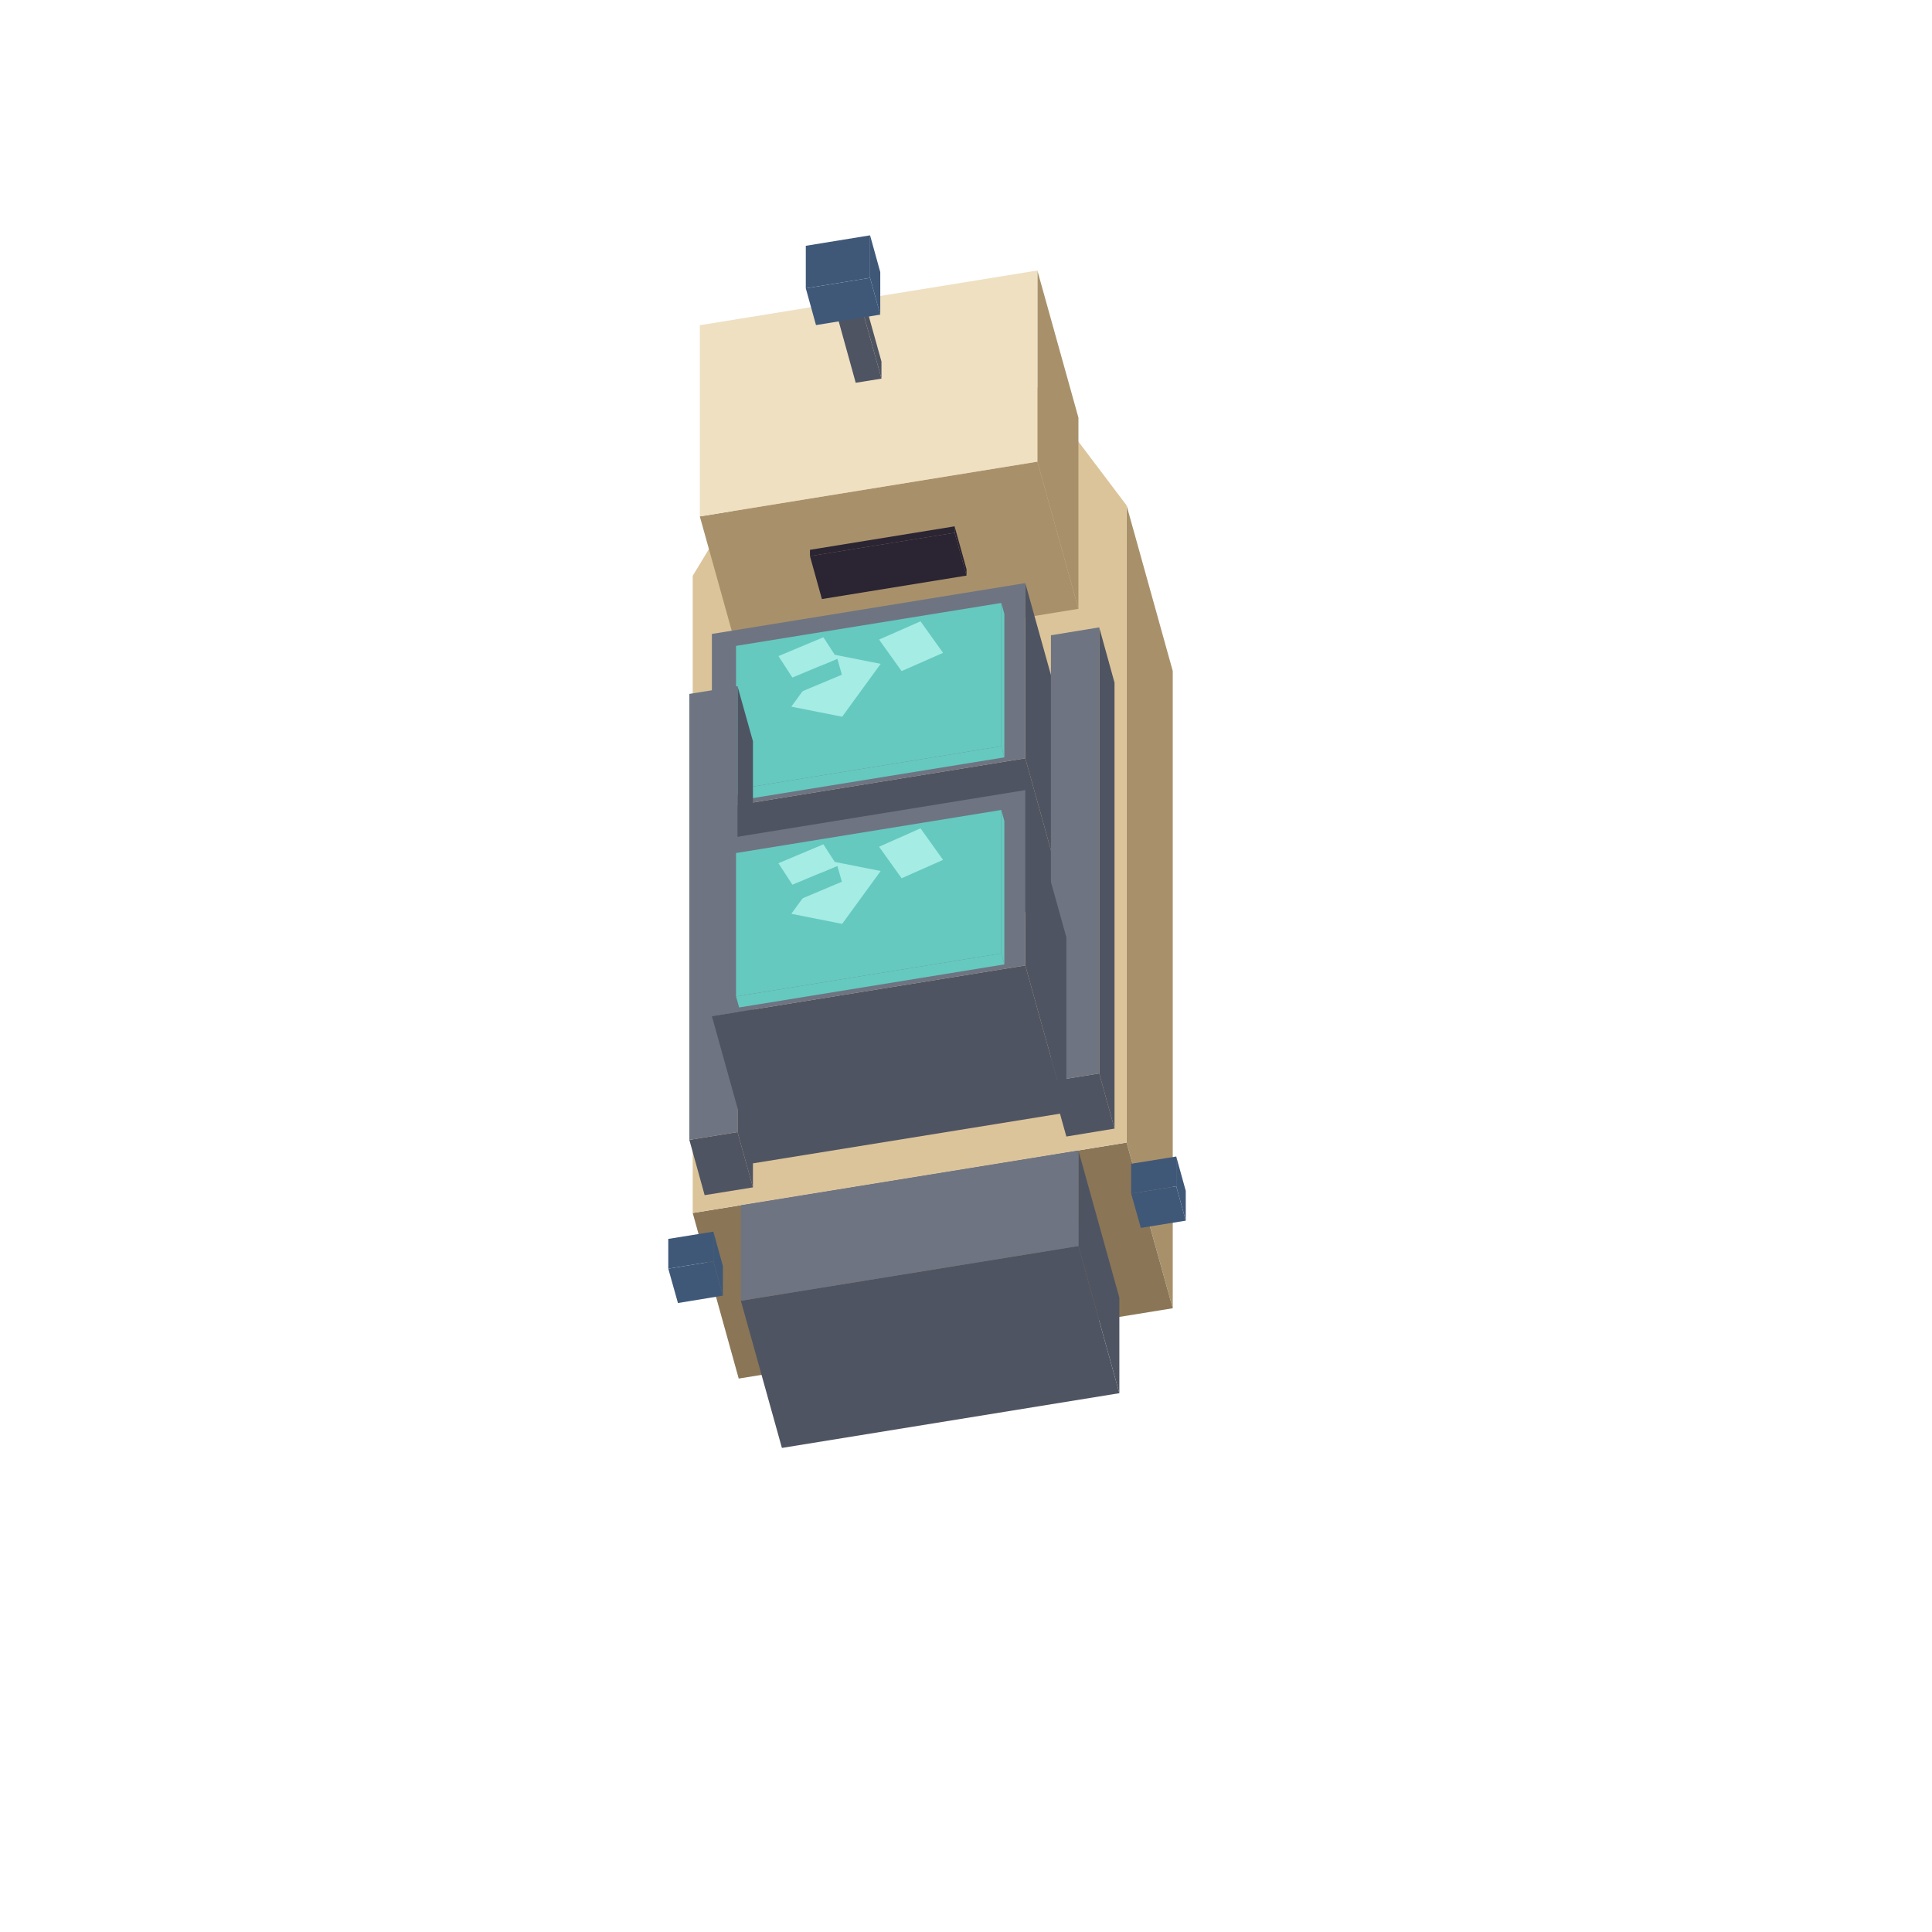
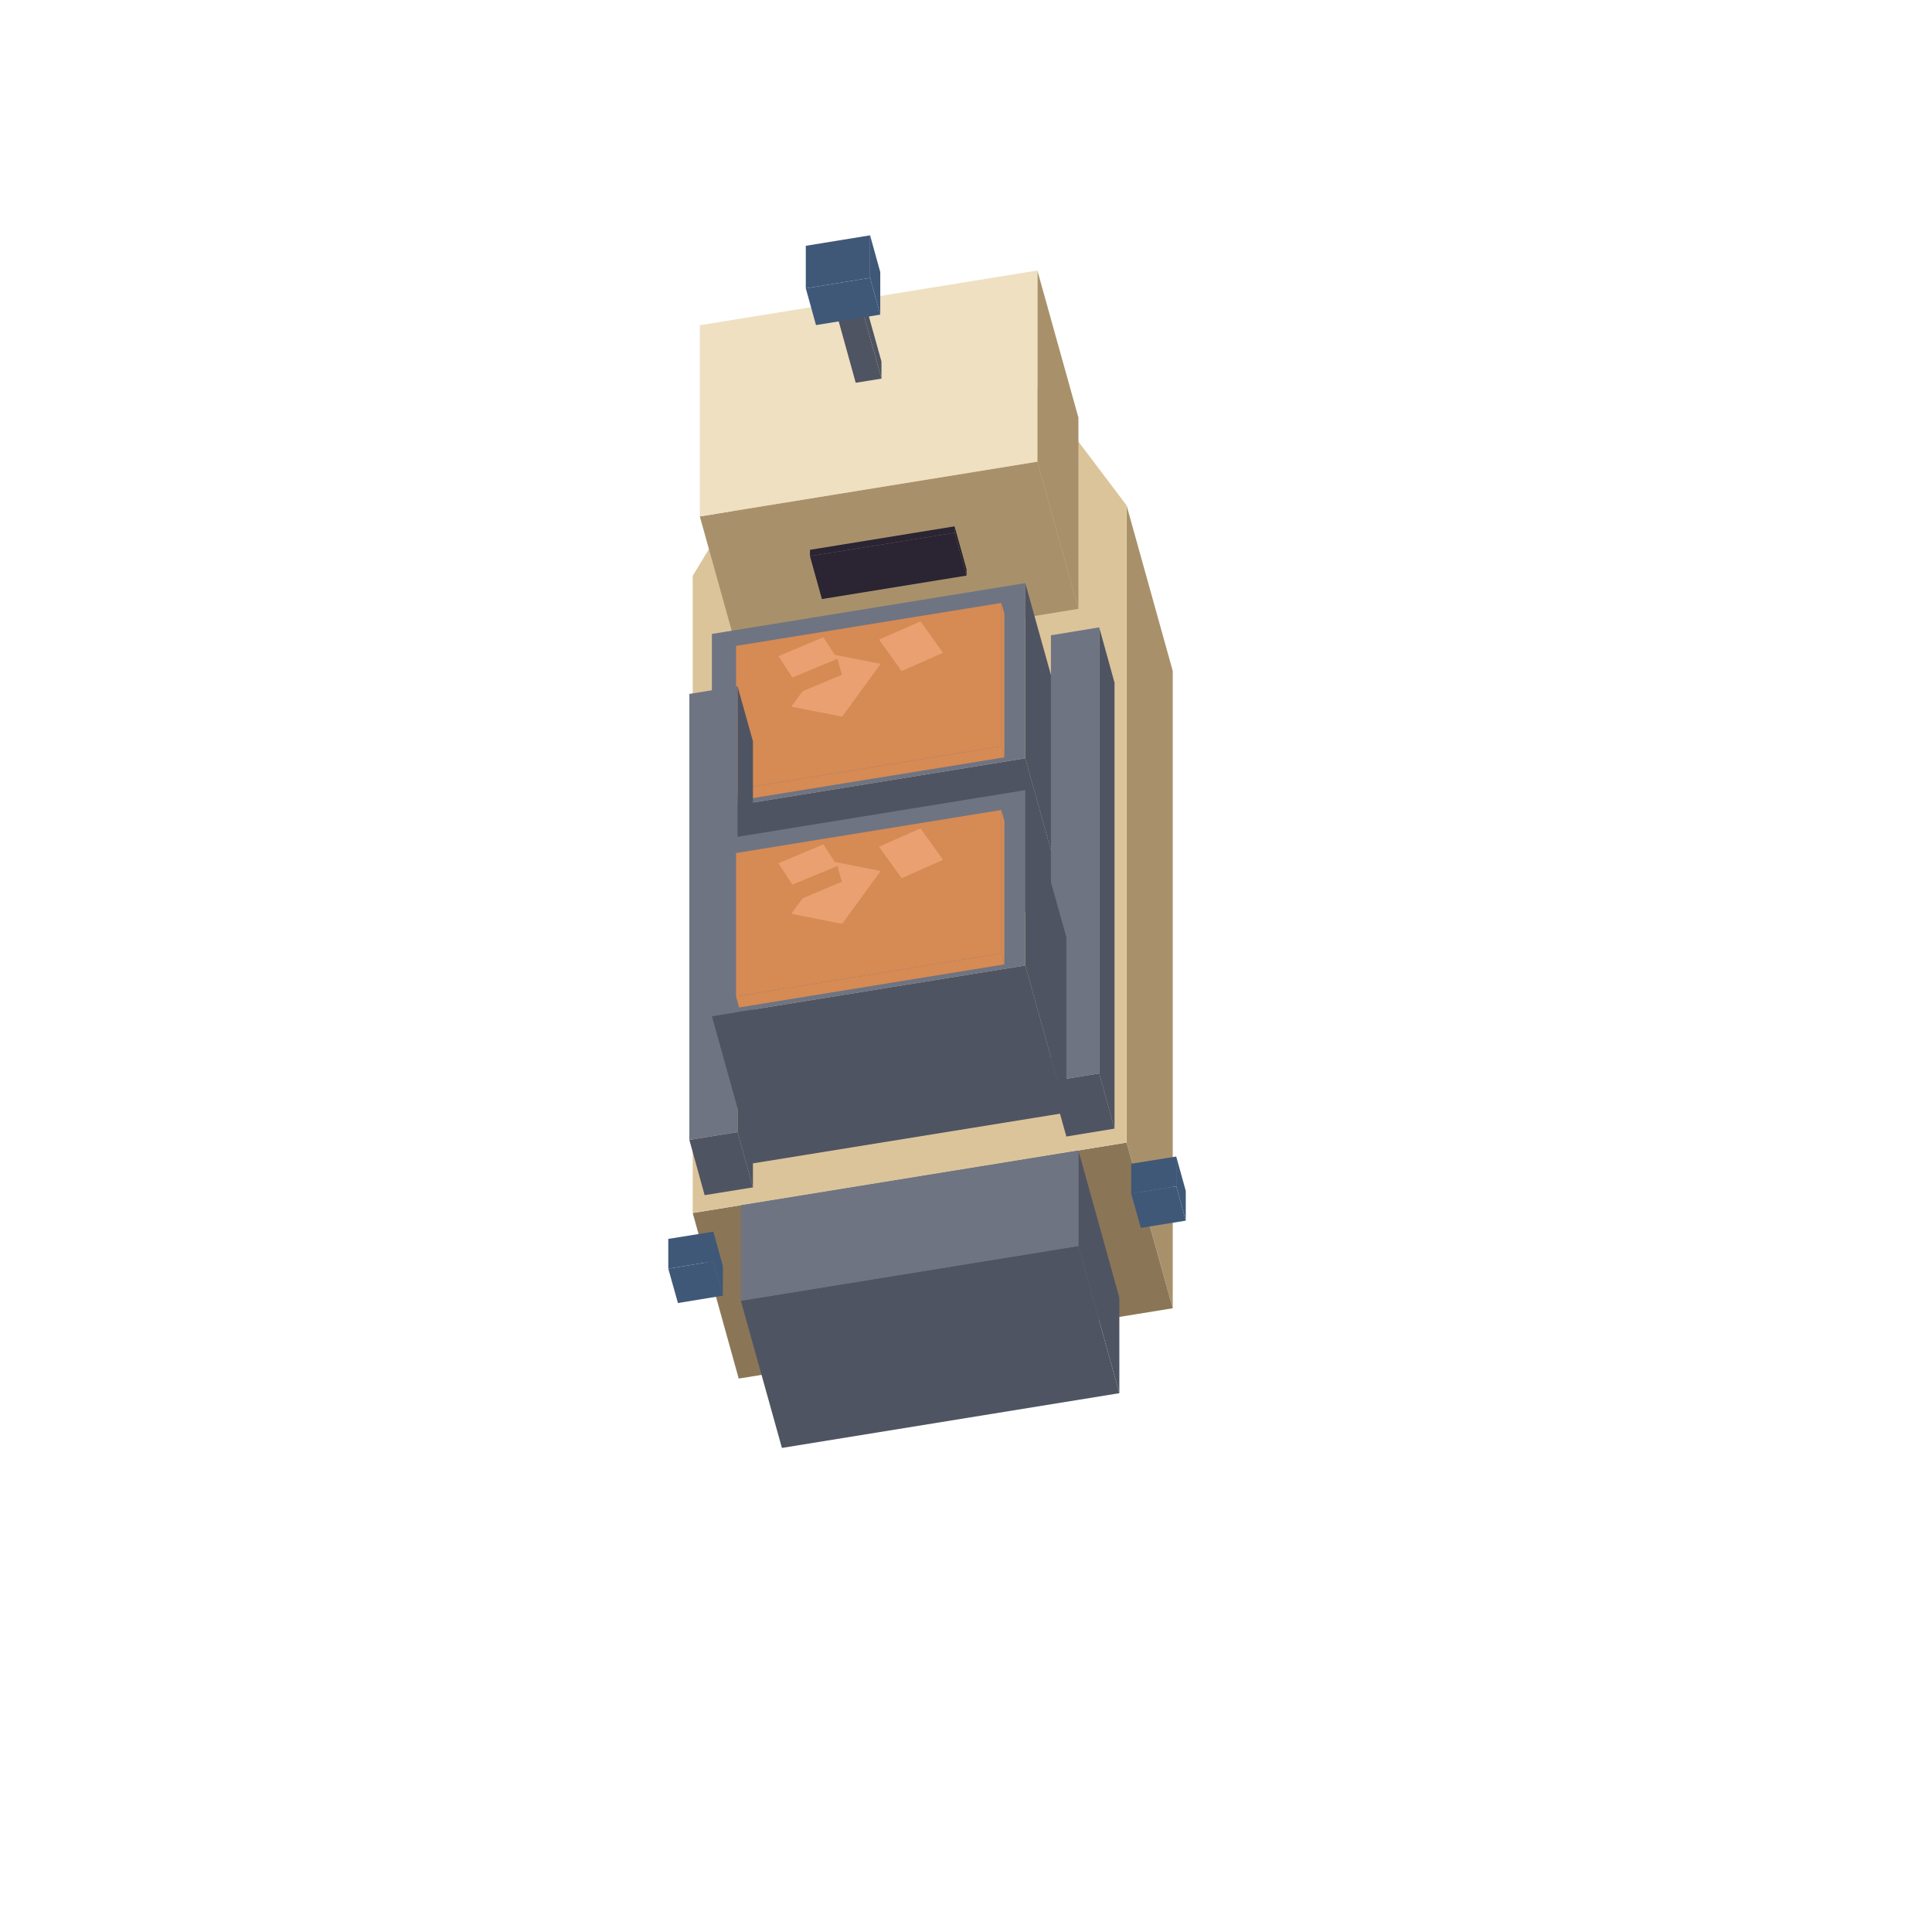
<svg xmlns="http://www.w3.org/2000/svg" width="63" height="63" viewBox="0 0 144 144">
  <polygon fill="#a8916a" points="83.97,85.16 83.97,37.67 87.41,50.01 87.41,97.51" />
  <polygon fill="#8a7656" points="51.63,90.41 83.97,85.16 87.41,97.51 55.06,102.75" />
  <polygon fill="#dcc49a" points="51.63,90.41 51.63,42.92 58.81,31.06 76.78,28.15 83.97,37.67 83.97,85.16" />
  <polygon fill="#6e7482" points="77.35,91.97 80.46,91.46 81.22,94.21 78.11,94.71" />
  <polygon fill="#6e7482" points="80.46,91.46 80.46,90.99 81.22,93.73 81.22,94.21" />
  <polygon fill="#6e7482" points="80.46,91.46 77.35,91.97 77.35,91.49 80.46,90.99" />
  <polygon fill="#6e7482" points="70.88,93.02 73.99,92.51 74.75,95.26 71.64,95.76" />
  <polygon fill="#6e7482" points="73.99,92.51 73.99,92.04 74.75,94.78 74.75,95.26" />
  <polygon fill="#6e7482" points="73.99,92.51 70.88,93.02 70.88,92.54 73.99,92.04" />
  <polygon fill="#6e7482" points="64.41,94.07 67.52,93.56 68.29,96.31 65.17,96.81" />
  <polygon fill="#6e7482" points="67.52,93.56 67.52,93.09 68.29,95.83 68.29,96.31" />
  <polygon fill="#6e7482" points="67.52,93.56 64.41,94.07 64.41,93.59 67.52,93.09" />
  <polygon fill="#6e7482" points="57.94,95.12 61.05,94.61 61.82,97.35 58.70,97.86" />
  <polygon fill="#6e7482" points="61.05,94.61 61.05,94.14 61.82,96.88 61.82,97.35" />
  <polygon fill="#6e7482" points="61.05,94.61 57.94,95.12 57.94,94.64 61.05,94.14" />
  <polygon fill="#3f5878" points="53.17,94.01 53.17,91.80 53.88,94.36 53.88,96.57" />
  <polygon fill="#3f5878" points="49.81,94.56 53.17,94.01 53.88,96.57 50.53,97.12" />
  <polygon fill="#3f5878" points="49.81,92.34 53.17,91.80 53.17,94.01 49.81,94.56" />
  <polygon fill="#3f5878" points="87.67,88.42 87.67,86.20 88.38,88.76 88.38,90.98" />
  <polygon fill="#3f5878" points="84.31,88.96 87.67,88.42 88.38,90.98 85.03,91.52" />
  <polygon fill="#3f5878" points="84.31,86.74 87.67,86.20 87.67,88.42 84.31,88.96" />
  <polygon fill="#4f5462" points="80.38,92.87 80.38,85.75 83.43,96.72 83.43,103.84" />
  <polygon fill="#4f5462" points="55.22,96.95 80.38,92.87 83.43,103.84 58.28,107.92" />
  <polygon fill="#6e7482" points="55.22,96.95 55.22,89.83 80.38,85.75 80.38,92.87" />
  <polygon fill="#a8916a" points="77.32,34.41 77.32,20.16 80.38,31.13 80.38,45.38" />
  <polygon fill="#a8916a" points="52.16,38.49 77.32,34.41 80.38,45.38 55.22,49.46" />
  <polygon fill="#efe0c2" points="52.16,38.49 52.16,24.24 77.32,20.16 77.32,34.41" />
  <polygon fill="#2a2433" points="60.37,41.45 71.15,39.71 72.04,42.90 61.26,44.65" />
  <polygon fill="#2a2433" points="71.15,39.71 71.15,39.23 72.04,42.43 72.04,42.90" />
  <polygon fill="#2a2433" points="71.15,39.71 60.37,41.45 60.37,40.98 71.15,39.23" />
  <polygon fill="#4f5462" points="76.42,56.52 76.42,43.46 79.48,54.43 79.48,67.49" />
  <polygon fill="#4f5462" points="53.06,60.31 76.42,56.52 79.48,67.49 56.12,71.28" />
  <polygon fill="#6e7482" points="53.06,60.31 53.06,47.25 76.42,43.46 76.42,56.52" />
-   <polygon fill="#65c9bf" points="74.63,55.62 74.63,44.94 74.86,45.76 74.86,56.45" />
-   <polygon fill="#65c9bf" points="54.86,58.83 74.63,55.62 74.86,56.45 55.09,59.65" />
-   <polygon fill="#65c9bf" points="54.86,58.83 54.86,48.14 74.63,44.94 74.63,55.62" />
-   <polygon fill="#65c9bf" points="62.77,53.42 65.64,49.48 66.27,51.77 63.40,55.71" />
-   <polygon fill="#65c9bf" points="58.98,52.67 62.77,53.42 63.40,55.71 59.62,54.96" />
-   <polygon fill="#a5ece4" points="58.98,52.67 61.85,48.73 65.64,49.48 62.77,53.42" />
-   <polygon fill="#65c9bf" points="65.52,47.67 67.20,50.02 67.63,51.58 65.95,49.22" />
-   <polygon fill="#65c9bf" points="67.20,50.02 70.29,48.66 70.72,50.21 67.63,51.58" />
-   <polygon fill="#a5ece4" points="67.20,50.02 65.52,47.67 68.61,46.31 70.29,48.66" />
-   <polygon fill="#65c9bf" points="59.06,50.50 62.41,49.10 62.75,50.29 59.40,51.69" />
-   <polygon fill="#65c9bf" points="58.02,48.90 59.06,50.50 59.40,51.69 58.35,50.09" />
-   <polygon fill="#a5ece4" points="58.02,48.90 61.37,47.50 62.41,49.10 59.06,50.50" />
+   <polygon fill="#d68a54" points="74.63,55.62 74.63,44.94 74.86,45.76 74.86,56.45" />
+   <polygon fill="#d68a54" points="54.86,58.83 74.63,55.62 74.86,56.45 55.09,59.65" />
+   <polygon fill="#d68a54" points="54.86,58.83 54.86,48.14 74.63,44.94 74.63,55.62" />
+   <polygon fill="#d68a54" points="62.77,53.42 65.64,49.48 66.27,51.77 63.40,55.71" />
+   <polygon fill="#d68a54" points="58.98,52.67 62.77,53.42 63.40,55.71 59.62,54.96" />
+   <polygon fill="#eaa070" points="58.98,52.67 61.85,48.73 65.64,49.48 62.77,53.42" />
+   <polygon fill="#d68a54" points="65.52,47.67 67.20,50.02 67.63,51.58 65.95,49.22" />
+   <polygon fill="#d68a54" points="67.20,50.02 70.29,48.66 70.72,50.21 67.63,51.58" />
+   <polygon fill="#eaa070" points="67.20,50.02 65.52,47.67 68.61,46.31 70.29,48.66" />
+   <polygon fill="#d68a54" points="59.06,50.50 62.41,49.10 62.75,50.29 59.40,51.69" />
+   <polygon fill="#d68a54" points="58.02,48.90 59.06,50.50 59.40,51.69 58.35,50.09" />
+   <polygon fill="#eaa070" points="58.02,48.90 61.37,47.50 62.41,49.10 59.06,50.50" />
  <polygon fill="#4f5462" points="54.97,84.38 54.97,51.14 56.12,55.25 56.12,88.50" />
  <polygon fill="#4f5462" points="51.38,84.96 54.97,84.38 56.12,88.50 52.52,89.08" />
  <polygon fill="#6e7482" points="51.38,84.96 51.38,51.72 54.97,51.14 54.97,84.38" />
  <polygon fill="#4f5462" points="81.93,80.01 81.93,46.76 83.07,50.88 83.07,84.12" />
  <polygon fill="#4f5462" points="78.33,80.59 81.93,80.01 83.07,84.12 79.48,84.71" />
  <polygon fill="#6e7482" points="78.33,80.59 78.33,47.35 81.93,46.76 81.93,80.01" />
  <polygon fill="#4f5462" points="76.42,71.96 76.42,58.89 79.48,69.86 79.48,82.93" />
  <polygon fill="#4f5462" points="53.06,75.74 76.42,71.96 79.48,82.93 56.12,86.71" />
  <polygon fill="#6e7482" points="53.06,75.74 53.06,62.68 76.42,58.89 76.42,71.96" />
-   <polygon fill="#65c9bf" points="74.63,71.06 74.63,60.37 74.86,61.20 74.86,71.88" />
-   <polygon fill="#65c9bf" points="54.86,74.27 74.63,71.06 74.86,71.88 55.09,75.09" />
-   <polygon fill="#65c9bf" points="54.86,74.27 54.86,63.58 74.63,60.37 74.63,71.06" />
-   <polygon fill="#65c9bf" points="62.77,68.86 65.64,64.92 66.27,67.20 63.40,71.14" />
-   <polygon fill="#65c9bf" points="58.98,68.11 62.77,68.86 63.40,71.14 59.62,70.39" />
-   <polygon fill="#a5ece4" points="58.98,68.11 61.85,64.17 65.64,64.92 62.77,68.86" />
-   <polygon fill="#65c9bf" points="65.52,63.11 67.20,65.46 67.63,67.01 65.95,64.66" />
-   <polygon fill="#65c9bf" points="67.20,65.46 70.29,64.09 70.72,65.65 67.63,67.01" />
-   <polygon fill="#a5ece4" points="67.20,65.46 65.52,63.11 68.61,61.74 70.29,64.09" />
-   <polygon fill="#65c9bf" points="59.06,65.94 62.41,64.54 62.75,65.72 59.40,67.13" />
-   <polygon fill="#65c9bf" points="58.02,64.34 59.06,65.94 59.40,67.13 58.35,65.53" />
-   <polygon fill="#a5ece4" points="58.02,64.34 61.37,62.93 62.41,64.54 59.06,65.94" />
+   <polygon fill="#d68a54" points="74.63,71.06 74.63,60.37 74.86,61.20 74.86,71.88" />
+   <polygon fill="#d68a54" points="54.86,74.27 74.63,71.06 74.86,71.88 55.09,75.09" />
+   <polygon fill="#d68a54" points="54.86,74.27 54.86,63.58 74.63,60.37 74.63,71.06" />
+   <polygon fill="#d68a54" points="62.77,68.86 65.64,64.92 66.27,67.20 63.40,71.14" />
+   <polygon fill="#d68a54" points="58.98,68.11 62.77,68.86 63.40,71.14 59.62,70.39" />
+   <polygon fill="#eaa070" points="58.98,68.11 61.85,64.17 65.64,64.92 62.77,68.86" />
+   <polygon fill="#d68a54" points="65.52,63.11 67.20,65.46 67.63,67.01 65.95,64.66" />
+   <polygon fill="#d68a54" points="67.20,65.46 70.29,64.09 70.72,65.65 67.63,67.01" />
+   <polygon fill="#eaa070" points="67.20,65.46 65.52,63.11 68.61,61.74 70.29,64.09" />
+   <polygon fill="#d68a54" points="59.06,65.94 62.41,64.54 62.75,65.72 59.40,67.13" />
+   <polygon fill="#d68a54" points="58.02,64.34 59.06,65.94 59.40,67.13 58.35,65.53" />
+   <polygon fill="#eaa070" points="58.02,64.34 61.37,62.93 62.41,64.54 59.06,65.94" />
  <polygon fill="#4f5462" points="64.17,22.73 64.17,21.47 65.70,26.95 65.70,28.22" />
  <polygon fill="#4f5462" points="62.26,23.04 64.17,22.73 65.70,28.22 63.78,28.53" />
  <polygon fill="#6e7482" points="62.26,21.78 64.17,21.47 64.17,22.73 62.26,23.04" />
  <polygon fill="#3f5878" points="64.85,20.71 64.85,17.54 65.61,20.28 65.61,23.45" />
  <polygon fill="#3f5878" points="60.06,21.49 64.85,20.71 65.61,23.45 60.82,24.23" />
  <polygon fill="#3f5878" points="60.06,18.32 64.85,17.54 64.85,20.71 60.06,21.49" />
</svg>
